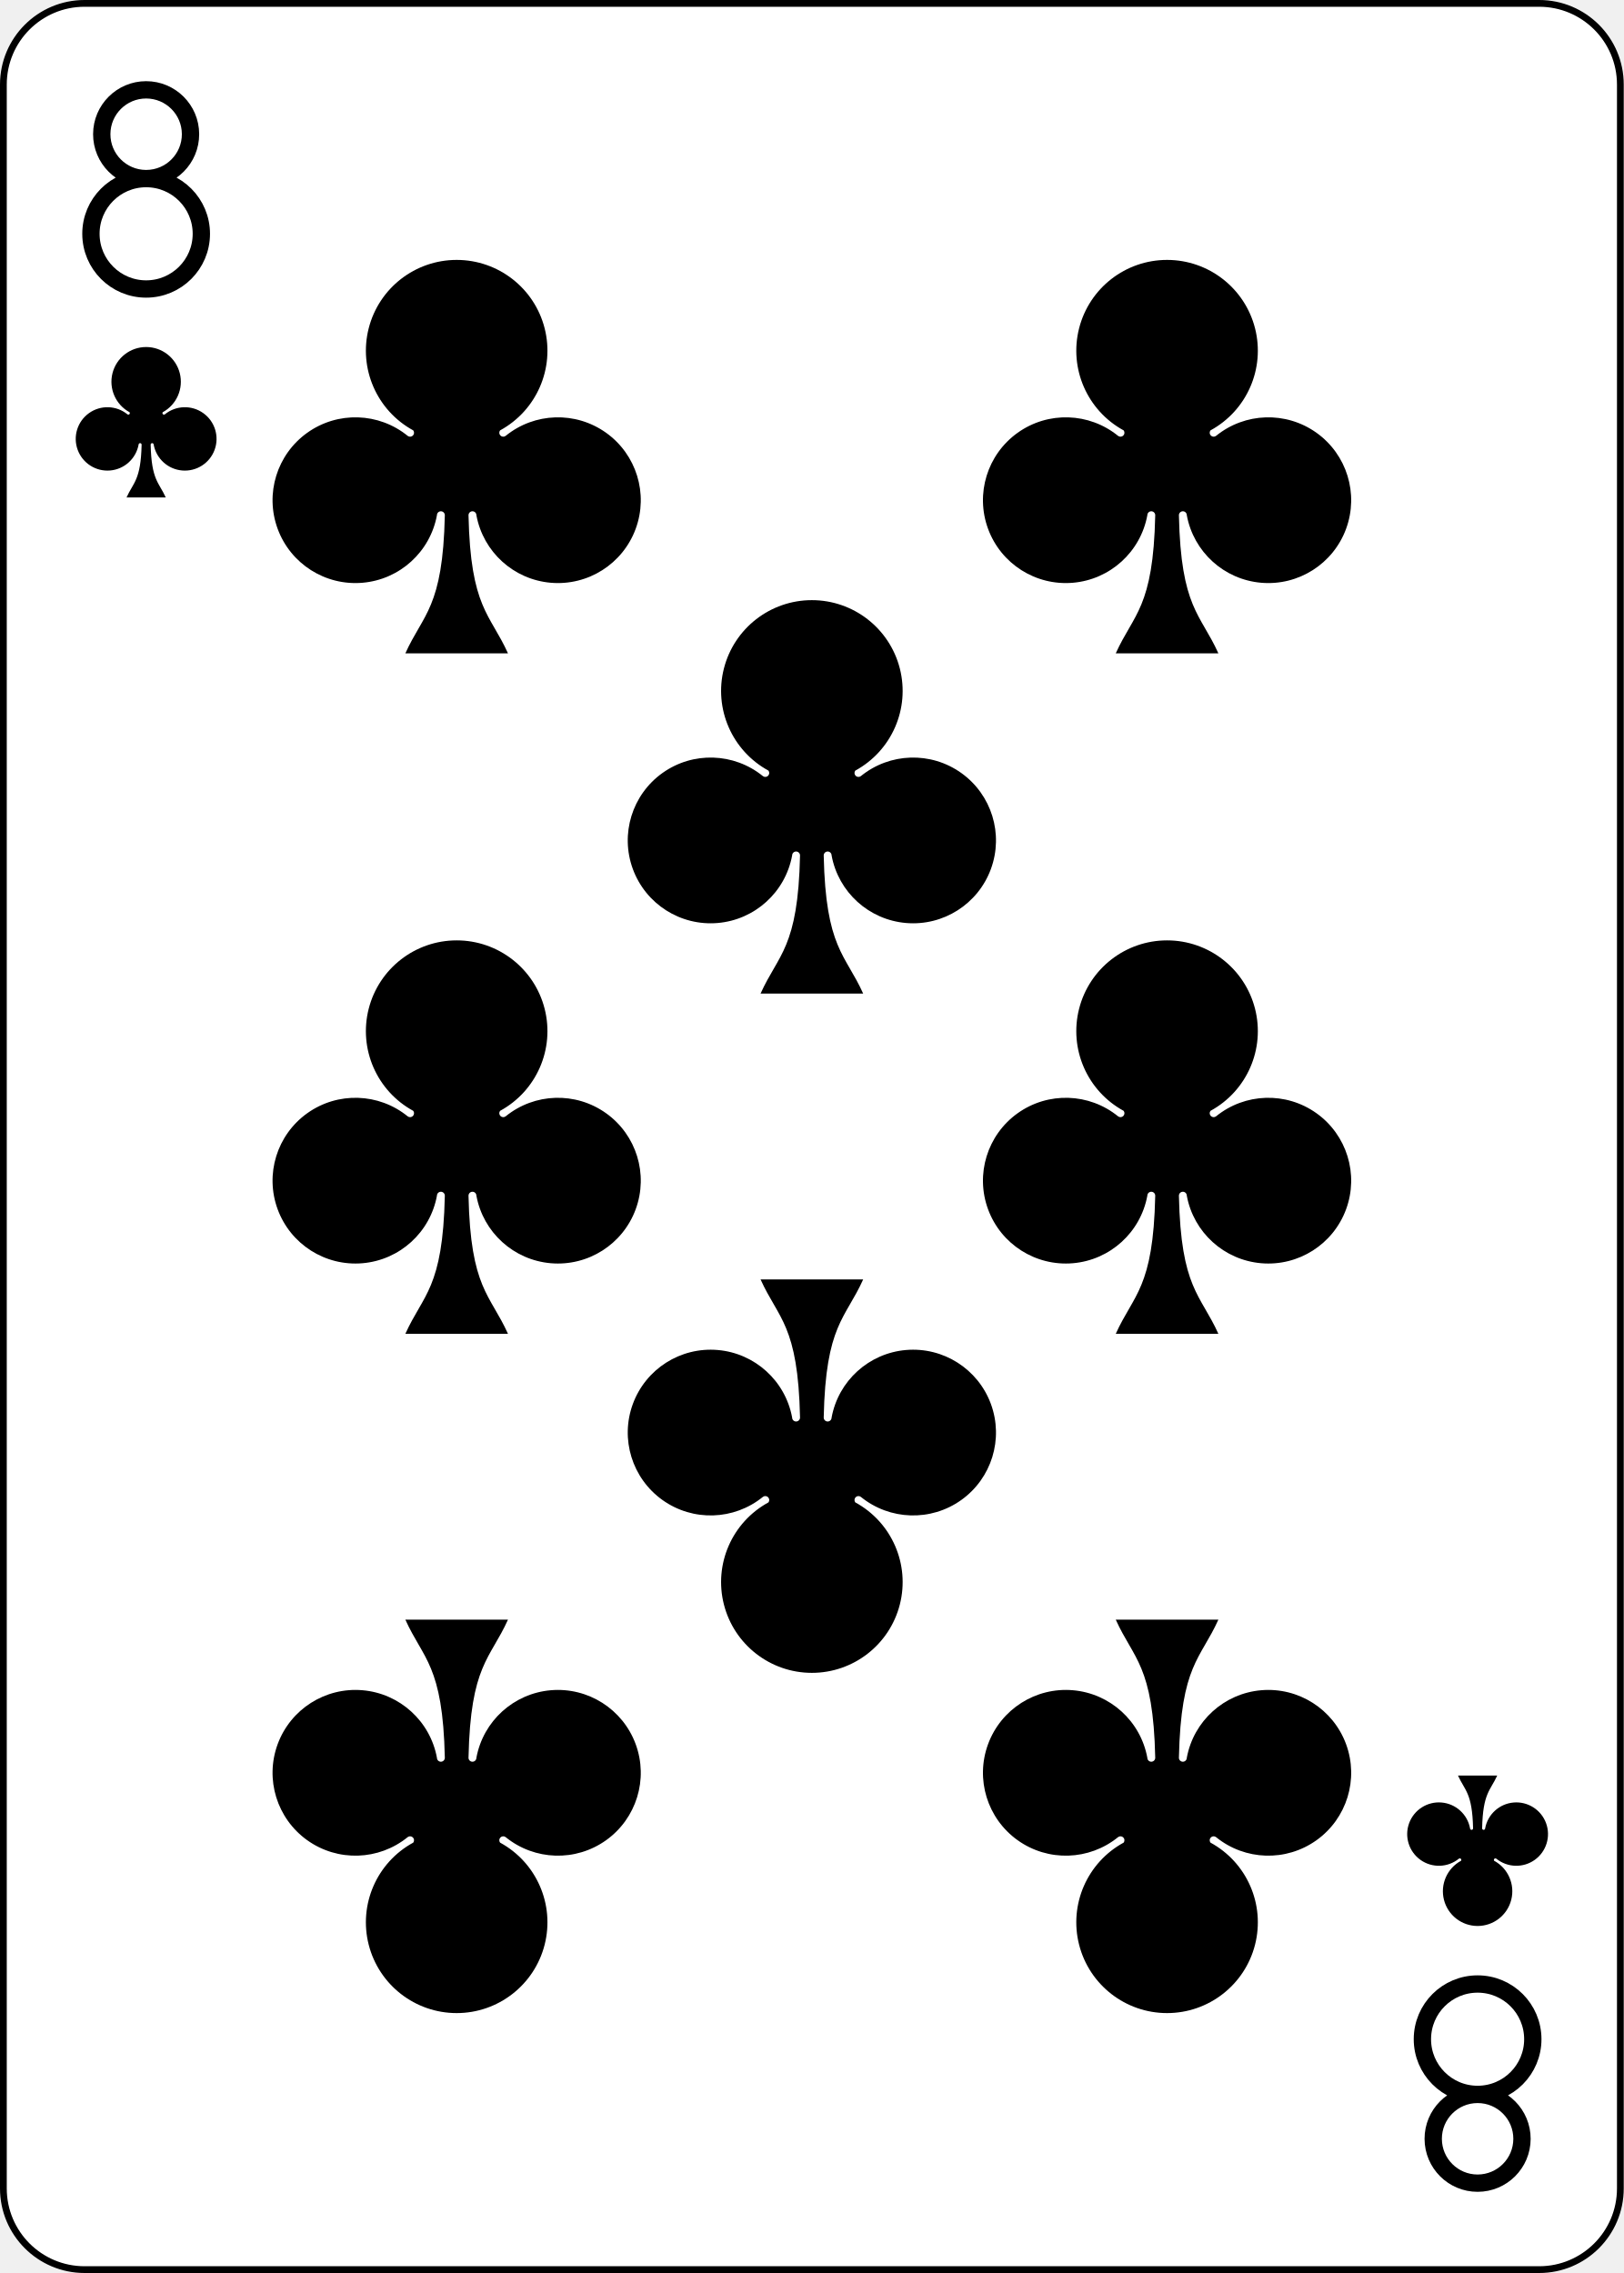
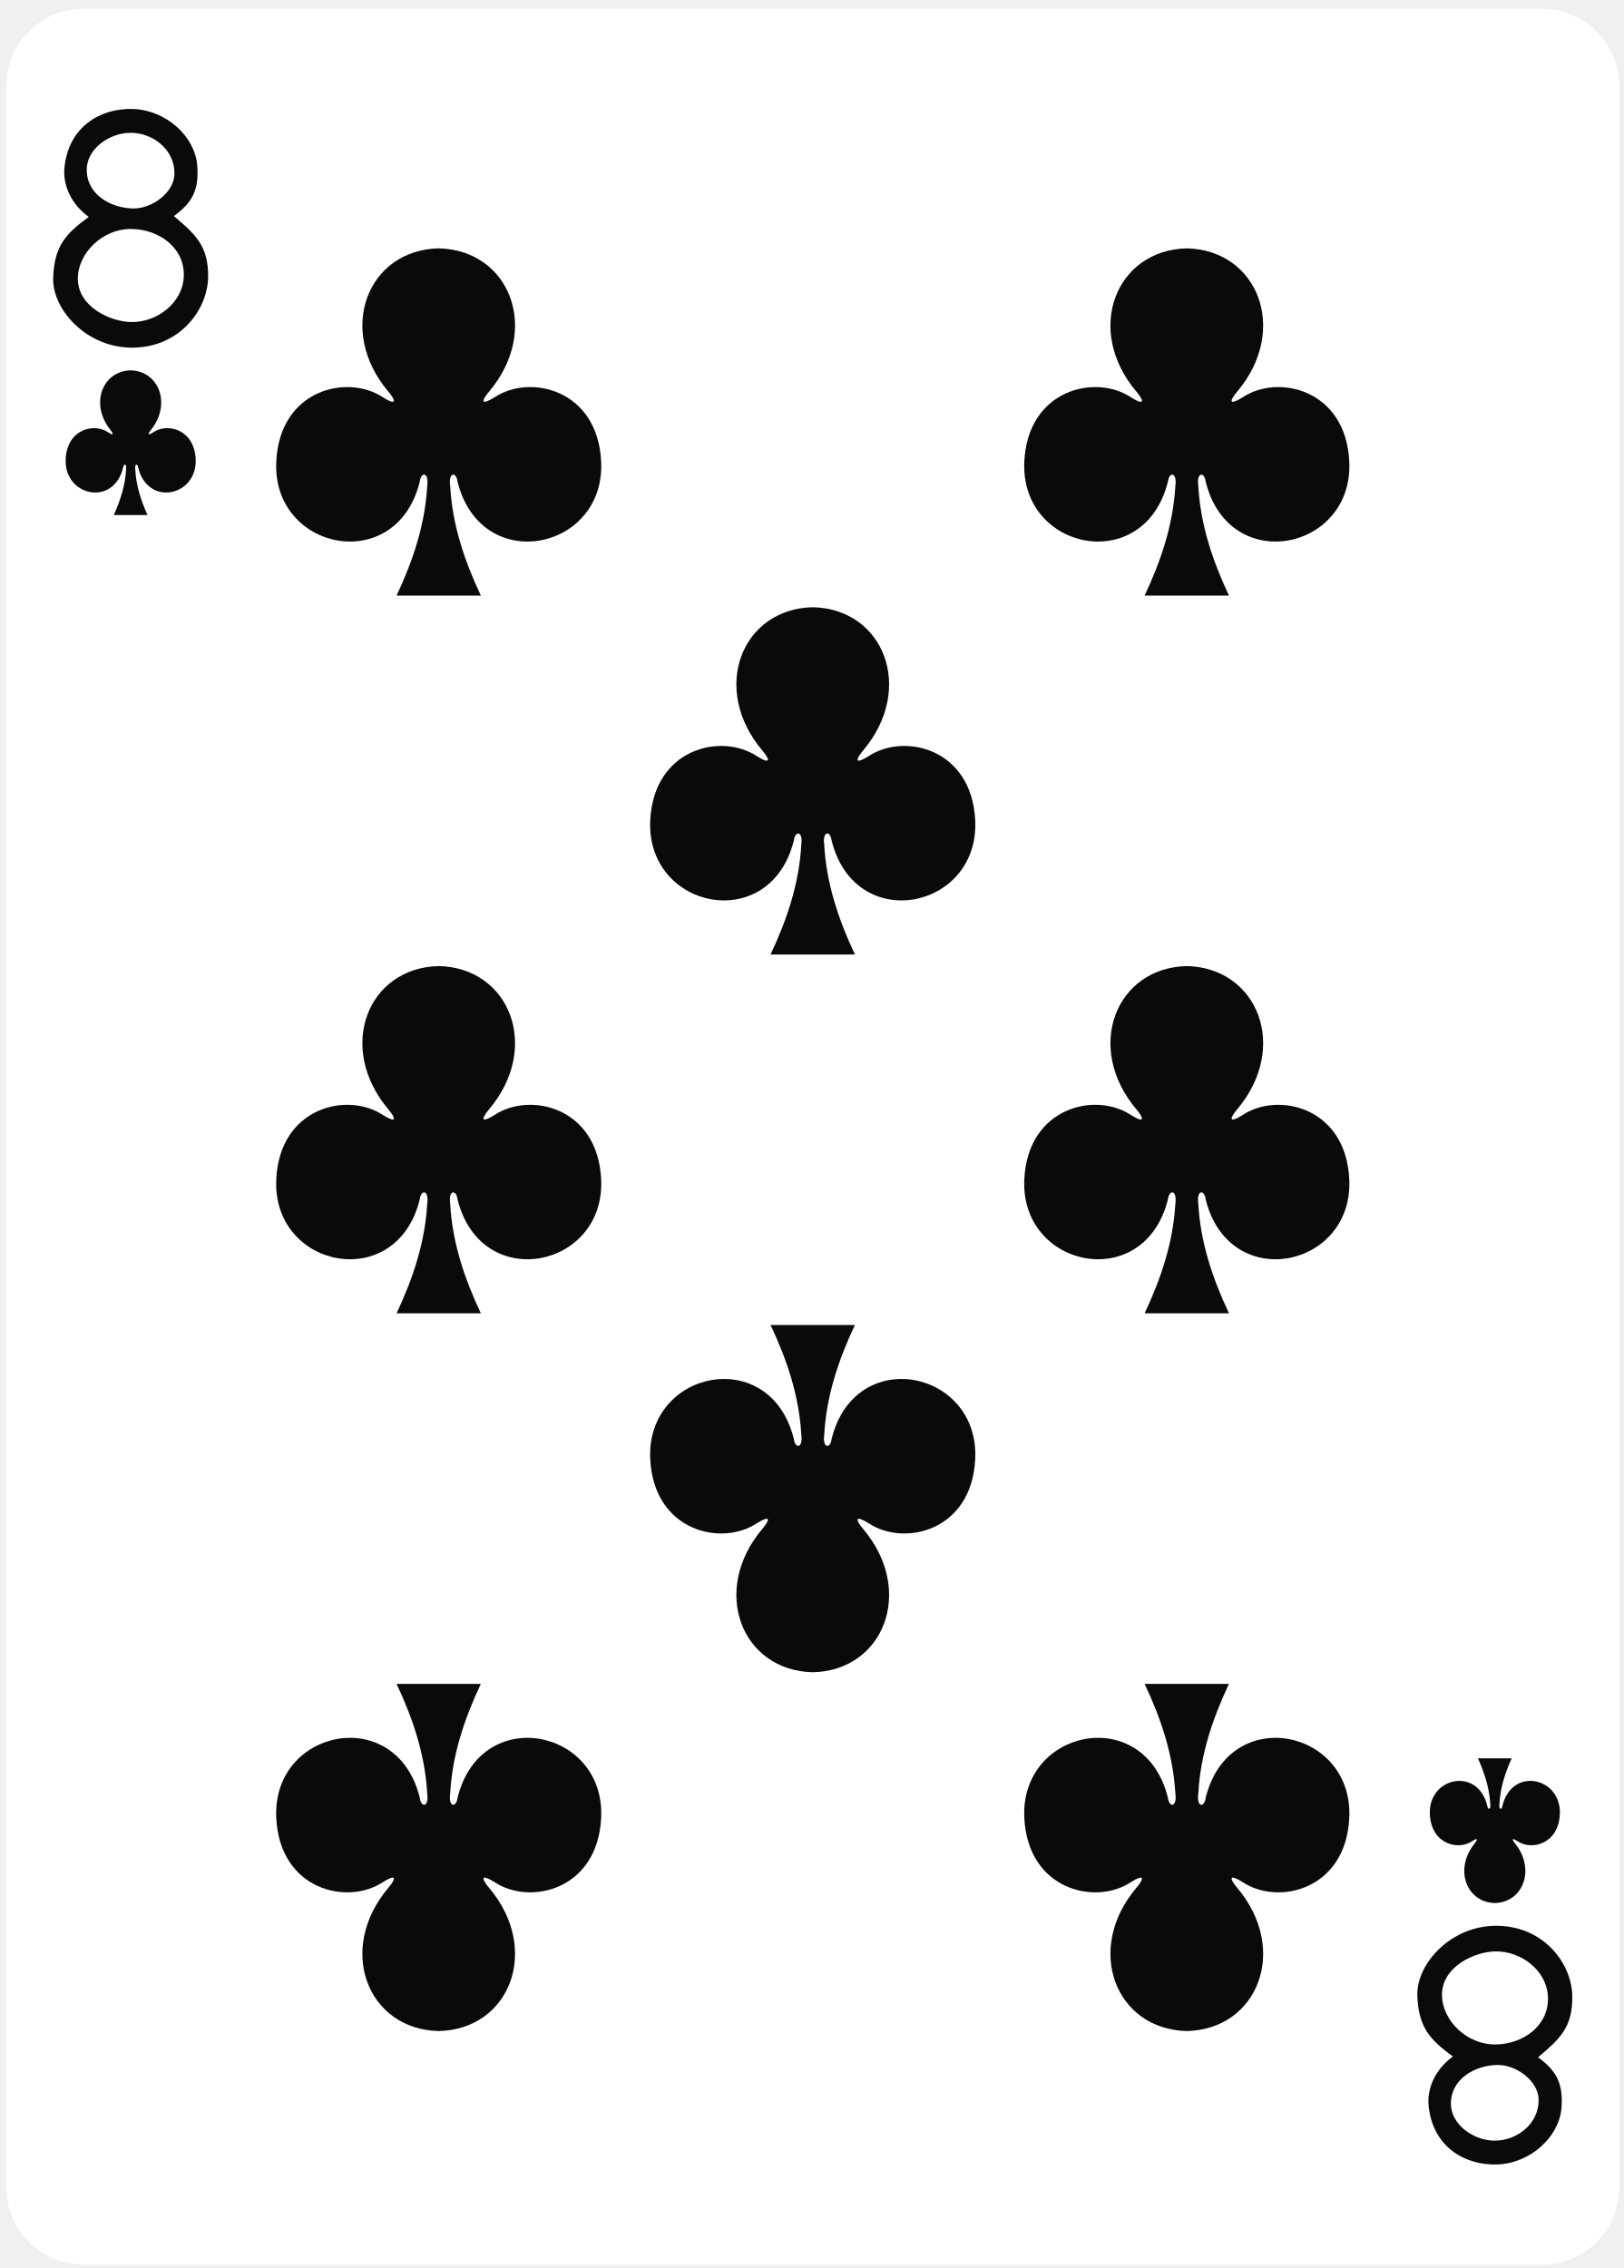
- <svg xmlns="http://www.w3.org/2000/svg" xmlns:xlink="http://www.w3.org/1999/xlink" class="card" face="8C" height="3.5in" preserveAspectRatio="none" viewBox="-120 -168 240 336" width="2.5in">
-   <defs>
-     <symbol id="SC8" viewBox="-600 -600 1200 1200" preserveAspectRatio="xMinYMid">
-       <path d="M30 150C35 385 85 400 130 500L-130 500C-85 400 -35 385 -30 150A10 10 0 0 0 -50 150A210 210 0 1 1 -124 -51A10 10 0 0 0 -110 -65A230 230 0 1 1 110 -65A10 10 0 0 0 124 -51A210 210 0 1 1 50 150A10 10 0 0 0 30 150Z" fill="black" />
-     </symbol>
-     <symbol id="VC8" viewBox="-500 -500 1000 1000" preserveAspectRatio="xMinYMid">
-       <path d="M-1 -50A205 205 0 1 1 1 -50L-1 -50A255 255 0 1 0 1 -50Z" stroke="black" stroke-width="80" stroke-linecap="square" stroke-miterlimit="1.5" fill="none" />
-     </symbol>
-   </defs>
-   <rect width="239" height="335" x="-119.5" y="-167.5" rx="12" ry="12" fill="white" stroke="black" />
-   <use xlink:href="#VC8" height="32" width="32" x="-114.4" y="-156" />
-   <use xlink:href="#SC8" height="26.769" width="26.769" x="-111.784" y="-119" />
-   <use xlink:href="#SC8" height="70" width="70" x="-87.501" y="-135.588" />
-   <use xlink:href="#SC8" height="70" width="70" x="17.501" y="-135.588" />
-   <use xlink:href="#SC8" height="70" width="70" x="-35" y="-85.294" />
-   <use xlink:href="#SC8" height="70" width="70" x="-87.501" y="-35" />
-   <use xlink:href="#SC8" height="70" width="70" x="17.501" y="-35" />
-   <g transform="rotate(180)">
-     <use xlink:href="#VC8" height="32" width="32" x="-114.4" y="-156" />
-     <use xlink:href="#SC8" height="26.769" width="26.769" x="-111.784" y="-119" />
-     <use xlink:href="#SC8" height="70" width="70" x="-87.501" y="-135.588" />
-     <use xlink:href="#SC8" height="70" width="70" x="17.501" y="-135.588" />
-     <use xlink:href="#SC8" height="70" width="70" x="-35" y="-85.294" />
+ <svg xmlns="http://www.w3.org/2000/svg" width="179px" height="250px" viewBox="0 0 179 250" version="1.1">
+   <defs />
+   <g id="Page-1" stroke="none" stroke-width="1" fill="none" fill-rule="evenodd">
+     <path d="M9.19,0.973 L169.97,0.973 C174.67,0.973 178.48,4.779 178.48,9.477 L178.48,241.12 C178.48,245.82 174.67,249.62 169.97,249.62 L9.19,249.62 C4.5,249.62 0.69,245.82 0.69,241.12 L0.69,9.477 C0.69,4.779 4.5,0.973 9.19,0.973" id="Fill-72" fill="#FFFFFF" />
+     <path d="M130.81,27.376 C122.99,27.546 119.48,36.35 125.27,43.187 C126.11,44.184 126.2,44.756 124.66,43.799 C120.76,41.191 113.29,42.905 112.9,50.876 C112.43,60.698 126.15,63.527 128.73,53.084 C128.87,51.982 129.76,52.008 129.55,53.571 C129.31,57.816 127.98,61.784 126.16,65.653 L135.46,65.653 C133.64,61.784 132.31,57.816 132.08,53.571 C131.86,52.008 132.76,51.982 132.89,53.084 C135.47,63.527 149.19,60.698 148.72,50.876 C148.34,42.905 140.86,41.191 136.96,43.799 C135.42,44.756 135.51,44.185 136.35,43.187 C142.14,36.35 138.63,27.546 130.81,27.376" id="Fill-74" fill="#0A0A08" />
+     <path d="M48.35,27.376 C40.53,27.546 37.03,36.35 42.82,43.187 C43.66,44.184 43.74,44.756 42.21,43.799 C38.31,41.191 30.83,42.905 30.45,50.876 C29.97,60.698 43.7,63.527 46.27,53.084 C46.41,51.982 47.3,52.008 47.09,53.571 C46.85,57.816 45.53,61.784 43.71,65.653 L53,65.653 C51.18,61.784 49.85,57.816 49.62,53.571 C49.4,52.008 50.3,51.982 50.43,53.084 C53.01,63.527 66.74,60.698 66.26,50.876 C65.88,42.905 58.4,41.191 54.5,43.799 C52.96,44.756 53.05,44.185 53.89,43.187 C59.68,36.35 56.18,27.546 48.36,27.376 C48.36,27.376 48.36,27.376 48.35,27.376" id="Fill-75" fill="#0A0A08" />
+     <path d="M130.81,223.88 C122.99,223.71 119.48,214.91 125.27,208.07 C126.11,207.08 126.2,206.5 124.66,207.46 C120.76,210.07 113.29,208.35 112.9,200.38 C112.43,190.56 126.15,187.73 128.73,198.17 C128.87,199.28 129.76,199.25 129.55,197.69 C129.31,193.44 127.98,189.47 126.16,185.61 L135.46,185.61 C133.64,189.47 132.31,193.44 132.08,197.69 C131.86,199.25 132.76,199.28 132.89,198.17 C135.47,187.73 149.19,190.56 148.72,200.38 C148.34,208.35 140.86,210.07 136.96,207.46 C135.42,206.5 135.51,207.08 136.35,208.07 C142.14,214.91 138.63,223.71 130.81,223.88" id="Fill-76" fill="#0A0A08" />
+     <path d="M48.35,223.88 C40.53,223.71 37.03,214.91 42.82,208.07 C43.66,207.08 43.74,206.5 42.21,207.46 C38.31,210.07 30.83,208.35 30.45,200.38 C29.97,190.56 43.7,187.73 46.27,198.17 C46.41,199.28 47.3,199.25 47.09,197.69 C46.85,193.44 45.53,189.47 43.71,185.61 L53,185.61 C51.18,189.47 49.85,193.44 49.62,197.69 C49.4,199.25 50.3,199.28 50.43,198.17 C53.01,187.73 66.74,190.56 66.26,200.38 C65.88,208.35 58.4,210.07 54.5,207.46 C52.96,206.5 53.05,207.08 53.89,208.07 C59.68,214.91 56.18,223.71 48.36,223.88 C48.36,223.88 48.36,223.88 48.35,223.88" id="Fill-77" fill="#0A0A08" />
+     <path d="M89.58,66.934 C81.76,67.104 78.25,75.907 84.04,82.744 C84.88,83.741 84.97,84.313 83.43,83.356 C79.53,80.749 72.06,82.463 71.67,90.43 C71.2,100.26 84.92,103.08 87.5,92.64 C87.64,91.54 88.53,91.56 88.32,93.13 C88.08,97.37 86.76,101.34 84.93,105.21 L94.23,105.21 C92.41,101.34 91.08,97.37 90.85,93.13 C90.63,91.56 91.53,91.54 91.66,92.64 C94.24,103.08 107.96,100.26 107.49,90.43 C107.11,82.463 99.63,80.749 95.73,83.356 C94.19,84.313 94.28,83.741 95.12,82.744 C100.91,75.907 97.41,67.104 89.59,66.934 C89.59,66.934 89.59,66.934 89.58,66.934" id="Fill-78" fill="#0A0A08" />
+     <path d="M130.81,106.49 C122.99,106.66 119.48,115.46 125.27,122.3 C126.11,123.3 126.2,123.87 124.66,122.91 C120.76,120.31 113.29,122.02 112.9,129.99 C112.43,139.81 126.15,142.64 128.73,132.2 C128.87,131.1 129.76,131.12 129.55,132.69 C129.31,136.93 127.98,140.9 126.16,144.77 L135.46,144.77 C133.64,140.9 132.31,136.93 132.08,132.69 C131.86,131.12 132.76,131.1 132.89,132.2 C135.47,142.64 149.19,139.81 148.72,129.99 C148.34,122.02 140.86,120.31 136.96,122.91 C135.42,123.87 135.51,123.3 136.35,122.3 C142.14,115.46 138.63,106.66 130.81,106.49" id="Fill-79" fill="#0A0A08" />
+     <path d="M48.35,106.49 C40.53,106.66 37.03,115.46 42.82,122.3 C43.66,123.3 43.74,123.87 42.21,122.91 C38.31,120.31 30.83,122.02 30.45,129.99 C29.97,139.81 43.7,142.64 46.27,132.2 C46.41,131.1 47.3,131.12 47.09,132.69 C46.85,136.93 45.53,140.9 43.71,144.77 L53,144.77 C51.18,140.9 49.85,136.93 49.62,132.69 C49.4,131.12 50.3,131.1 50.43,132.2 C53.01,142.64 66.74,139.81 66.26,129.99 C65.88,122.02 58.4,120.31 54.5,122.91 C52.96,123.87 53.05,123.3 53.89,122.3 C59.68,115.46 56.18,106.66 48.36,106.49 C48.36,106.49 48.36,106.49 48.35,106.49" id="Fill-80" fill="#0A0A08" />
+     <path d="M89.58,184.33 C81.76,184.16 78.25,175.35 84.04,168.51 C84.88,167.52 84.97,166.95 83.43,167.9 C79.53,170.51 72.06,168.8 71.67,160.83 C71.2,151 84.93,148.17 87.5,158.62 C87.64,159.72 88.53,159.69 88.32,158.13 C88.08,153.89 86.76,149.92 84.93,146.05 L94.23,146.05 C92.41,149.92 91.08,153.89 90.85,158.13 C90.63,159.69 91.53,159.72 91.66,158.62 C94.24,148.17 107.96,151 107.49,160.83 C107.11,168.8 99.63,170.51 95.73,167.9 C94.19,166.95 94.28,167.52 95.12,168.51 C100.91,175.35 97.41,184.16 89.59,184.33 C89.59,184.33 89.59,184.33 89.58,184.33" id="Fill-81" fill="#0A0A08" />
+     <path d="M164.76,209.77 C167.89,209.7 169.29,206.03 166.98,203.19 C166.64,202.77 166.61,202.53 167.22,202.93 C168.78,204.02 171.77,203.3 171.93,199.98 C172.12,195.89 166.63,194.71 165.6,199.06 C165.54,199.52 165.18,199.51 165.27,198.86 C165.36,197.09 165.89,195.44 166.62,193.82 L162.9,193.82 C163.63,195.44 164.16,197.09 164.26,198.86 C164.34,199.51 163.99,199.52 163.93,199.06 C162.9,194.71 157.41,195.89 157.6,199.98 C157.75,203.3 160.74,204.02 162.3,202.93 C162.92,202.53 162.88,202.77 162.55,203.19 C160.23,206.03 161.63,209.7 164.76,209.77" id="Fill-82" fill="#0A0A08" />
+     <path d="M14.4,40.823 C11.27,40.894 9.87,44.563 12.19,47.411 C12.52,47.826 12.56,48.064 11.94,47.666 C10.38,46.579 7.39,47.294 7.24,50.615 C7.05,54.707 12.54,55.887 13.57,51.535 C13.63,51.076 13.98,51.086 13.9,51.738 C13.8,53.507 13.27,55.16 12.54,56.772 L16.26,56.772 C15.53,55.16 15,53.507 14.91,51.738 C14.82,51.086 15.18,51.075 15.23,51.535 C16.27,55.887 21.75,54.707 21.57,50.615 C21.41,47.294 18.42,46.579 16.86,47.666 C16.25,48.064 16.28,47.826 16.62,47.411 C18.93,44.563 17.53,40.894 14.4,40.823" id="Fill-83" fill="#0A0A08" />
+     <path d="M19.23,19.186 C19.29,16.494 16.81,14.563 14.25,14.641 C11.97,14.711 9.56,16.448 9.56,18.7 C9.56,21.519 12.3,22.926 14.64,22.98 C16.76,23.028 19.18,21.221 19.23,19.186 L19.23,19.186 Z M20.25,30.627 C20.47,27.429 17.64,25.271 14.46,25.24 C11.35,25.206 8.58,27.859 8.58,30.73 C8.58,33.814 12.19,35.49 14.52,35.498 C17.36,35.511 20.06,33.381 20.25,30.627 L20.25,30.627 Z M5.86,30.614 C5.99,27.082 7.26,25.757 9.78,23.908 C7.77,22.461 6.93,20.327 7.1,18.512 C7.51,14.114 10.9,11.916 14.6,12.01 C18.31,12.108 21.5,15.048 21.74,18.243 C21.96,21.021 21.14,22.361 19.17,23.822 C21.5,25.797 23,27.094 22.94,30.573 C22.88,34.053 19.93,38.193 14.78,38.319 C9.62,38.446 5.74,34.147 5.86,30.614 L5.86,30.614 Z" id="Fill-84" fill="#0A0A08" />
+     <path d="M169.59,231.41 C169.65,234.1 167.17,236.03 164.61,235.96 C162.33,235.89 159.93,234.15 159.92,231.9 C159.92,229.08 162.66,227.67 165,227.62 C167.13,227.57 169.54,229.38 169.59,231.41 L169.59,231.41 Z M170.61,219.97 C170.83,223.17 168,225.33 164.82,225.36 C161.71,225.39 158.94,222.74 158.94,219.87 C158.94,216.78 162.55,215.11 164.88,215.1 C167.72,215.09 170.42,217.22 170.61,219.97 L170.61,219.97 Z M156.22,219.98 C156.35,223.51 157.63,224.84 160.14,226.69 C158.13,228.14 157.29,230.27 157.46,232.08 C157.87,236.48 161.26,238.68 164.97,238.59 C168.67,238.49 171.86,235.55 172.11,232.35 C172.32,229.58 171.5,228.23 169.53,226.77 C171.87,224.8 173.36,223.5 173.3,220.02 C173.25,216.54 170.29,212.4 165.14,212.28 C159.99,212.15 156.1,216.45 156.22,219.98 L156.22,219.98 Z" id="Fill-85" fill="#0A0A08" />
  </g>
</svg>
